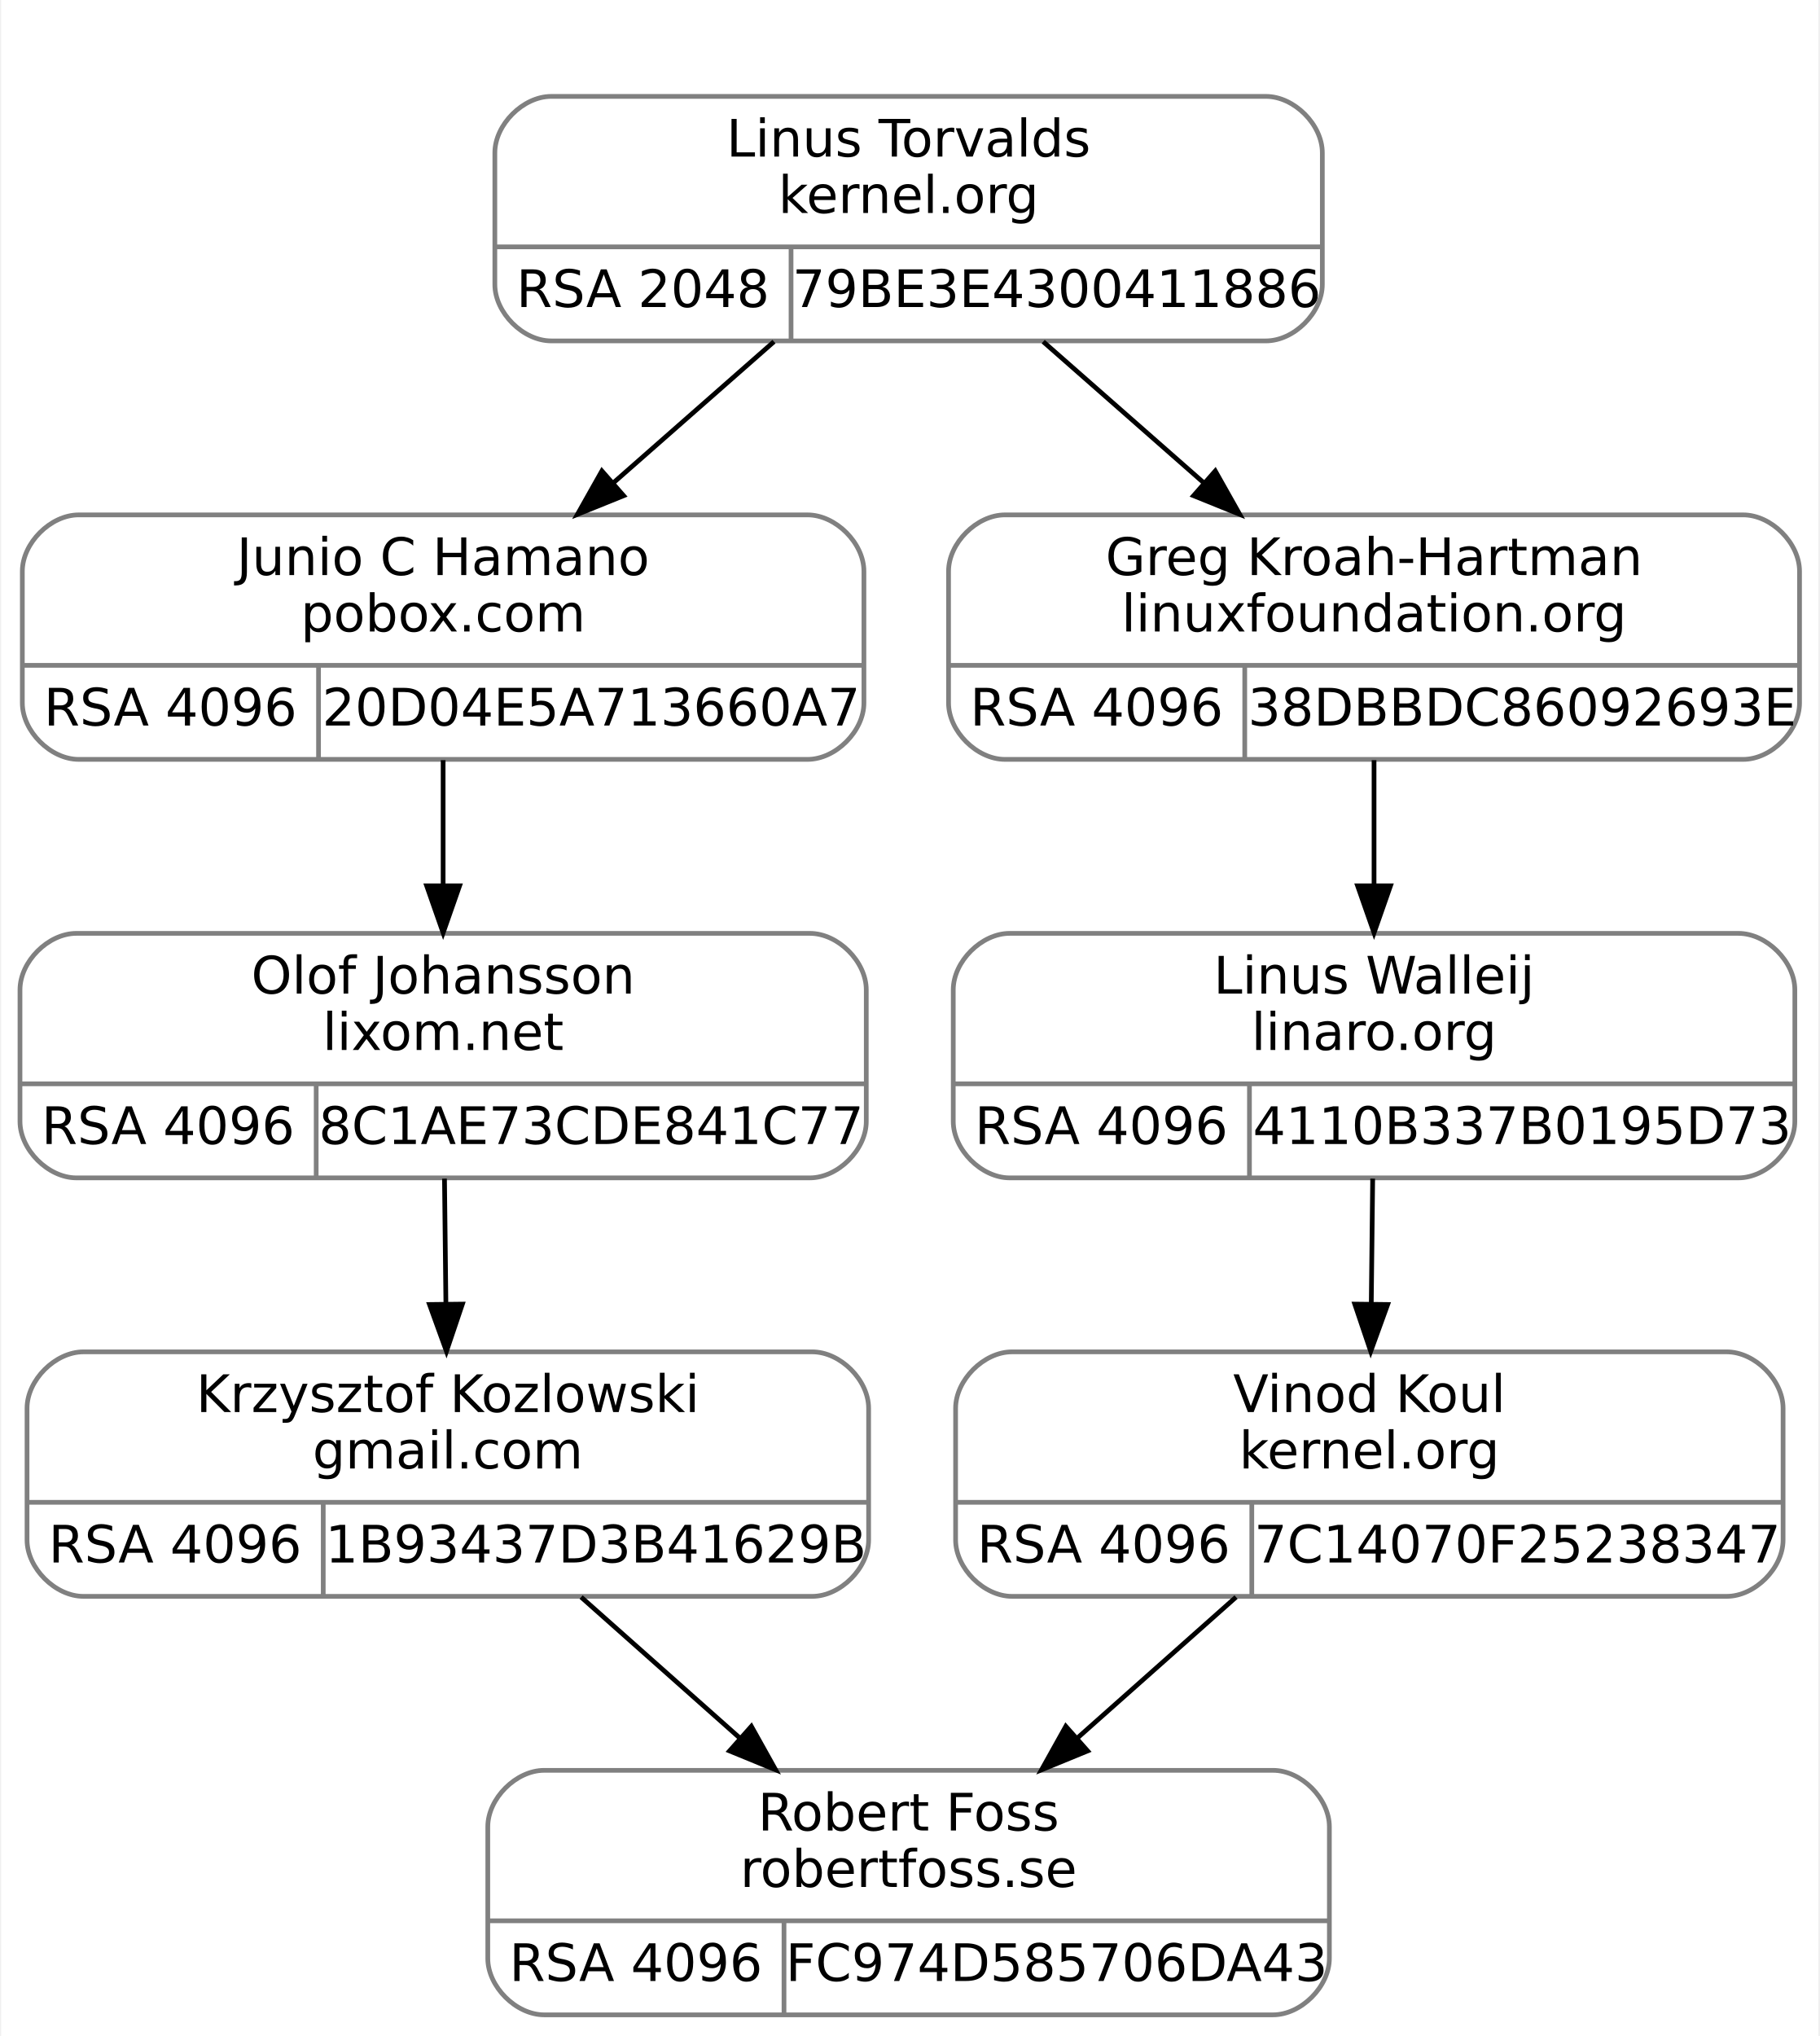
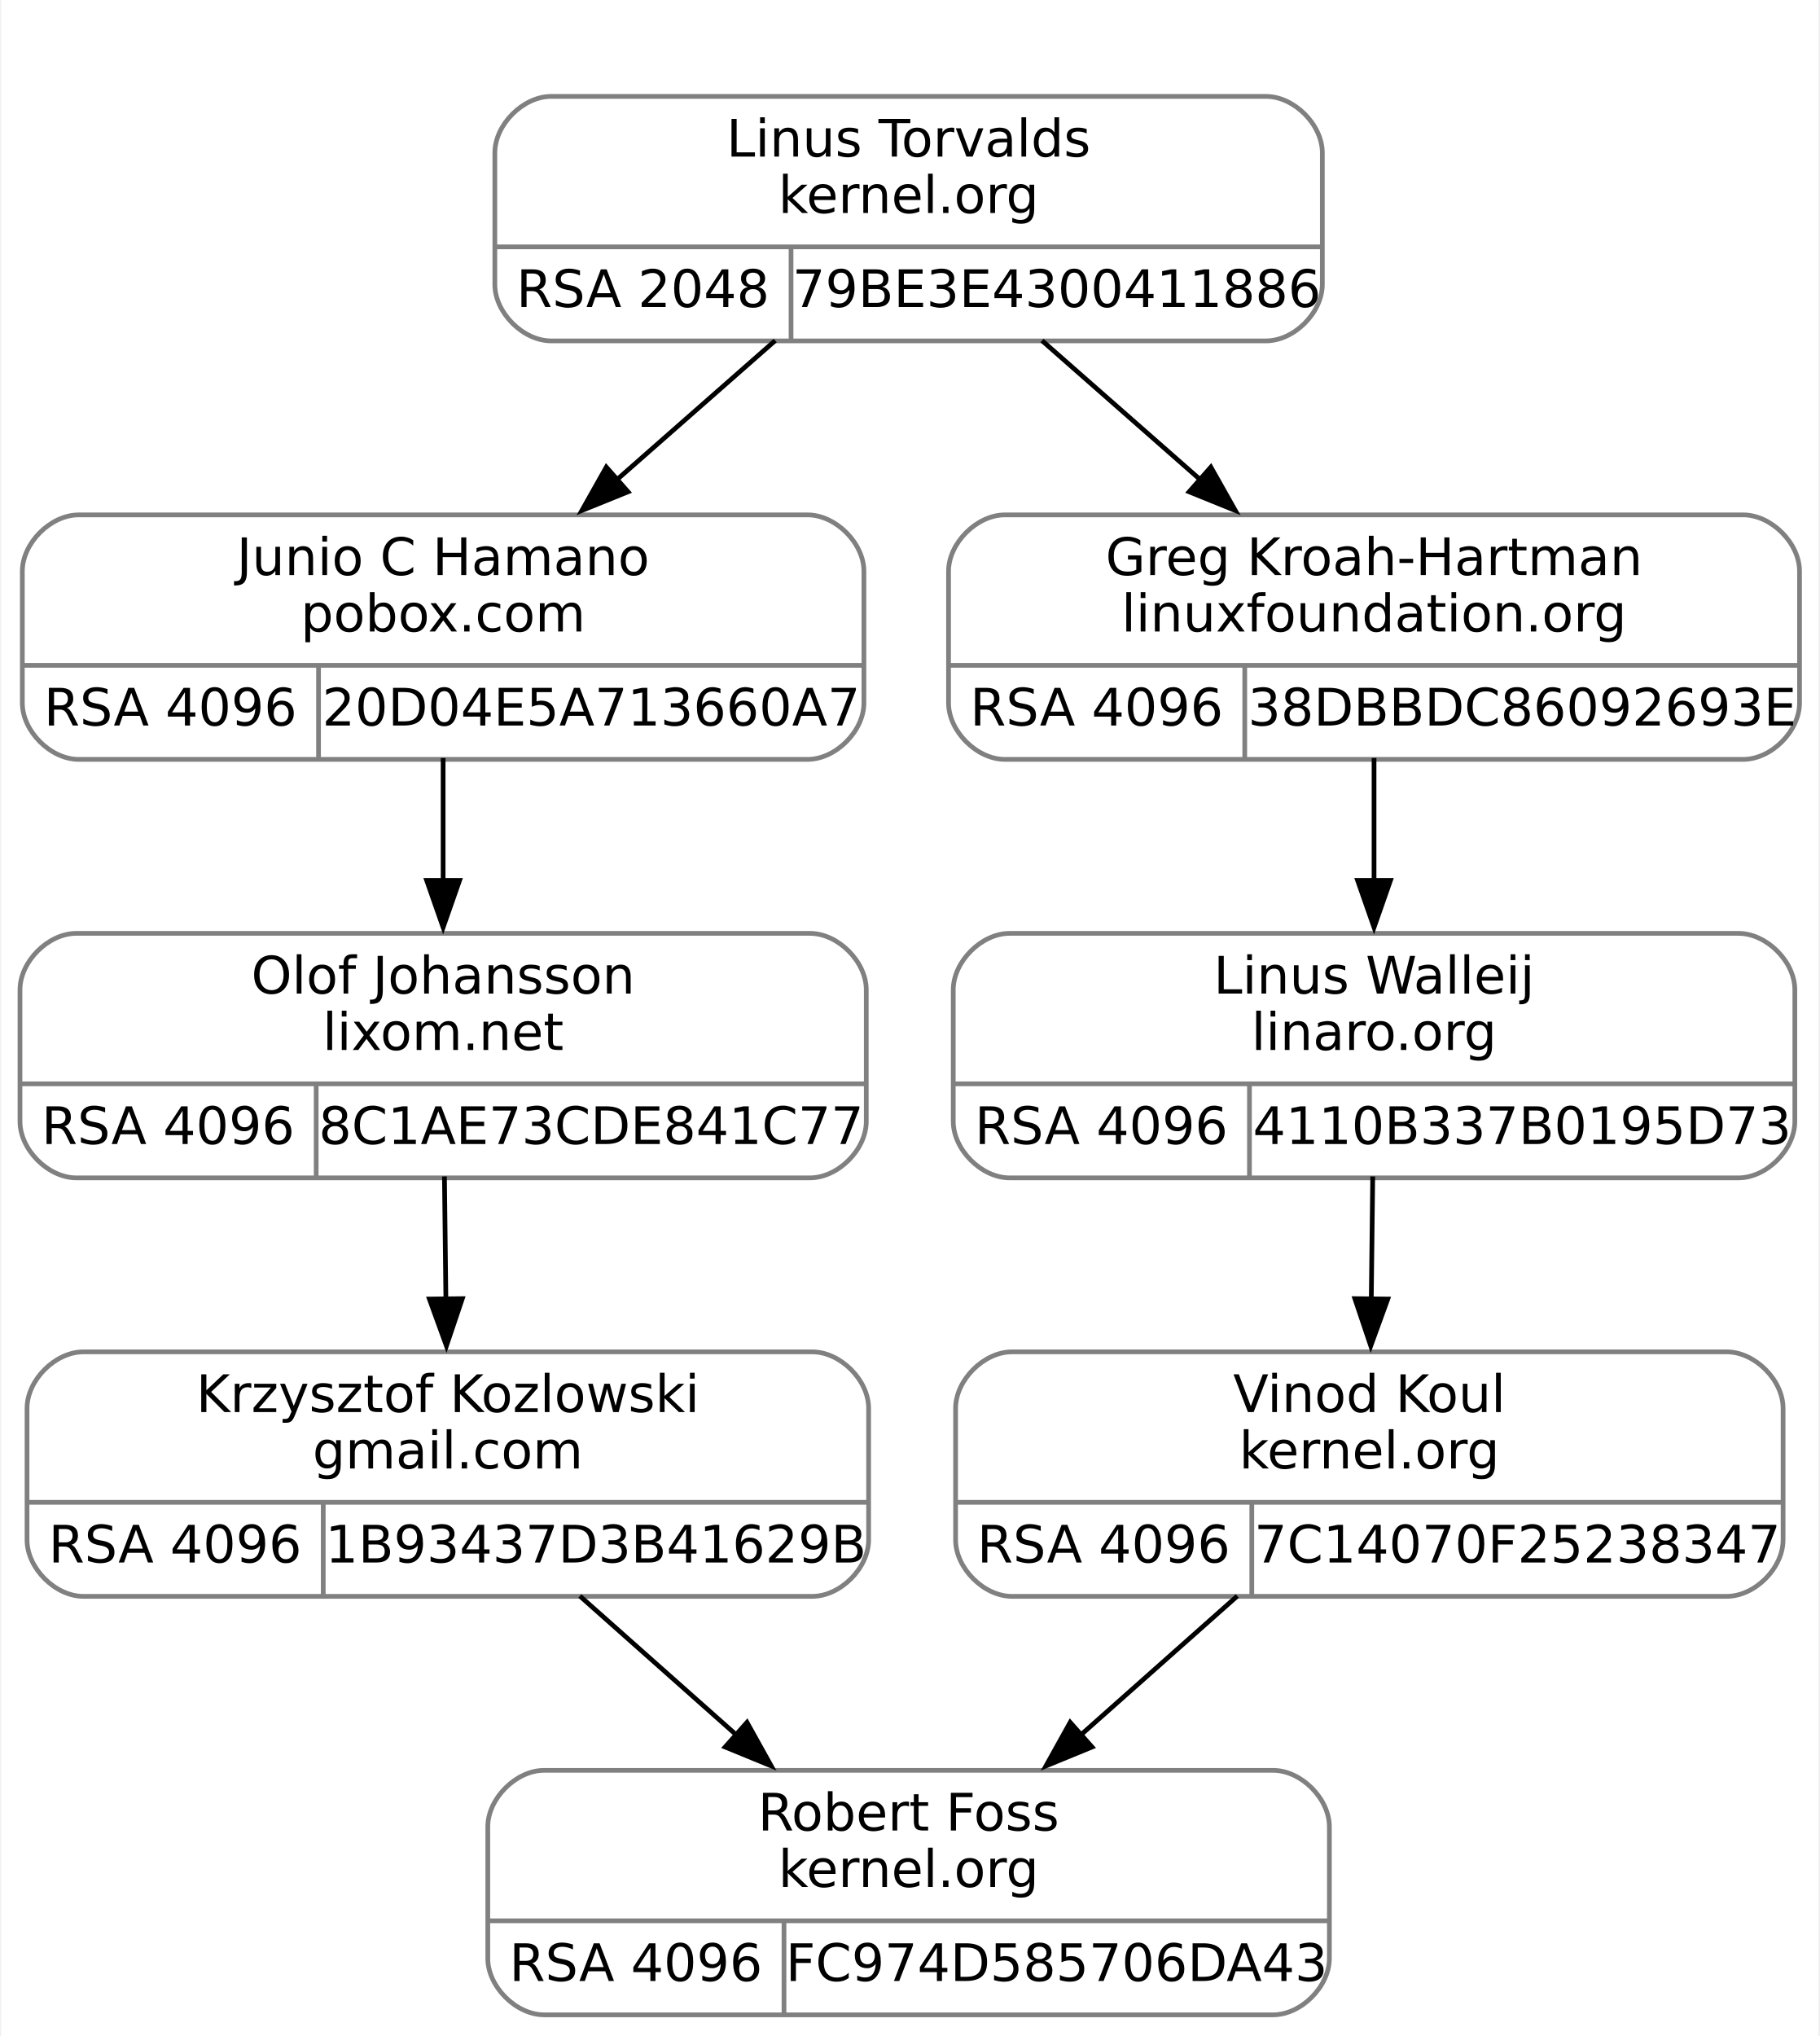
<svg xmlns="http://www.w3.org/2000/svg" width="387pt" height="433pt" viewBox="0.00 0.00 386.50 433.00">
  <g id="graph0" class="graph" transform="scale(1 1) rotate(0) translate(4 429)">
-     <polygon fill="white" stroke="transparent" points="-4,4 -4,-429 382.5,-429 382.5,4 -4,4" />
+     <polygon fill="white" stroke="none" points="-4,4 -4,-429 382.5,-429 382.5,4 -4,4" />
    <g id="clust1" class="cluster">
      <polygon fill="none" stroke="white" points="93,-348 93,-417 285,-417 285,-348 93,-348" />
    </g>
    <g id="node1" class="node">
      <path fill="none" stroke="gray" d="M12.5,-267.5C12.5,-267.5 167.5,-267.5 167.5,-267.5 173.5,-267.5 179.5,-273.5 179.5,-279.5 179.5,-279.5 179.5,-307.5 179.5,-307.5 179.5,-313.5 173.5,-319.5 167.5,-319.5 167.5,-319.5 12.5,-319.5 12.5,-319.5 6.5,-319.5 0.5,-313.5 0.5,-307.5 0.5,-307.5 0.5,-279.5 0.5,-279.5 0.5,-273.5 6.5,-267.5 12.5,-267.5" />
      <text text-anchor="middle" x="90" y="-306.7" font-family="droid sans,dejavu sans,helvetica" font-size="11.00">Junio C Hamano</text>
      <text text-anchor="middle" x="90" y="-294.7" font-family="droid sans,dejavu sans,helvetica" font-size="11.00">pobox.com</text>
-       <polyline fill="none" stroke="gray" points="0.5,-287.5 179.5,-287.5 " />
+       <polyline fill="none" stroke="gray" points="0.5,-287.5 179.5,-287.5" />
      <text text-anchor="middle" x="32" y="-274.7" font-family="droid sans,dejavu sans,helvetica" font-size="11.00">RSA 4096</text>
-       <polyline fill="none" stroke="gray" points="63.5,-267.5 63.5,-287.5 " />
+       <polyline fill="none" stroke="gray" points="63.5,-267.5 63.5,-287.5" />
      <text text-anchor="middle" x="121.5" y="-274.7" font-family="droid sans,dejavu sans,helvetica" font-size="11.00">20D04E5A713660A7</text>
    </g>
    <g id="node3" class="node">
      <path fill="none" stroke="gray" d="M12,-178.5C12,-178.5 168,-178.5 168,-178.5 174,-178.5 180,-184.5 180,-190.5 180,-190.5 180,-218.5 180,-218.5 180,-224.5 174,-230.5 168,-230.5 168,-230.5 12,-230.5 12,-230.5 6,-230.5 0,-224.5 0,-218.5 0,-218.5 0,-190.5 0,-190.5 0,-184.5 6,-178.5 12,-178.5" />
      <text text-anchor="middle" x="90" y="-217.7" font-family="droid sans,dejavu sans,helvetica" font-size="11.00">Olof Johansson</text>
      <text text-anchor="middle" x="90" y="-205.7" font-family="droid sans,dejavu sans,helvetica" font-size="11.00">lixom.net</text>
-       <polyline fill="none" stroke="gray" points="0,-198.5 180,-198.5 " />
+       <polyline fill="none" stroke="gray" points="0,-198.5 180,-198.5" />
      <text text-anchor="middle" x="31.5" y="-185.7" font-family="droid sans,dejavu sans,helvetica" font-size="11.00">RSA 4096</text>
-       <polyline fill="none" stroke="gray" points="63,-178.5 63,-198.5 " />
+       <polyline fill="none" stroke="gray" points="63,-178.5 63,-198.5" />
      <text text-anchor="middle" x="121.5" y="-185.7" font-family="droid sans,dejavu sans,helvetica" font-size="11.00">8C1AE73CDE841C77</text>
    </g>
    <g id="edge2" class="edge">
-       <path fill="none" stroke="black" d="M90,-267.34C90,-259.04 90,-249.65 90,-240.75" />
-       <polygon fill="black" stroke="black" points="93.5,-240.61 90,-230.61 86.5,-240.61 93.5,-240.61" />
+       <path fill="none" stroke="black" d="M90,-267.8C90,-259.63 90,-250.36 90,-241.51" />
+       <polygon fill="black" stroke="black" points="93.5,-241.77 90,-231.77 86.5,-241.77 93.5,-241.77" />
    </g>
    <g id="node2" class="node">
      <path fill="none" stroke="gray" d="M113,-356.5C113,-356.5 265,-356.5 265,-356.5 271,-356.5 277,-362.5 277,-368.5 277,-368.5 277,-396.5 277,-396.5 277,-402.5 271,-408.5 265,-408.5 265,-408.5 113,-408.5 113,-408.5 107,-408.5 101,-402.5 101,-396.5 101,-396.5 101,-368.5 101,-368.5 101,-362.5 107,-356.5 113,-356.5" />
      <text text-anchor="middle" x="189" y="-395.7" font-family="droid sans,dejavu sans,helvetica" font-size="11.00">Linus Torvalds</text>
      <text text-anchor="middle" x="189" y="-383.7" font-family="droid sans,dejavu sans,helvetica" font-size="11.00">kernel.org</text>
-       <polyline fill="none" stroke="gray" points="101,-376.5 277,-376.5 " />
+       <polyline fill="none" stroke="gray" points="101,-376.5 277,-376.5" />
      <text text-anchor="middle" x="132.5" y="-363.7" font-family="droid sans,dejavu sans,helvetica" font-size="11.00">RSA 2048</text>
-       <polyline fill="none" stroke="gray" points="164,-356.5 164,-376.5 " />
+       <polyline fill="none" stroke="gray" points="164,-356.5 164,-376.5" />
      <text text-anchor="middle" x="220.5" y="-363.7" font-family="droid sans,dejavu sans,helvetica" font-size="11.00">79BE3E4300411886</text>
    </g>
    <g id="edge1" class="edge">
-       <path fill="none" stroke="black" d="M160.37,-356.34C149.69,-346.96 137.44,-336.19 126.18,-326.29" />
-       <polygon fill="black" stroke="black" points="128.39,-323.58 118.57,-319.61 123.77,-328.84 128.39,-323.58" />
+       <path fill="none" stroke="black" d="M160.63,-356.57C150.07,-347.29 137.92,-336.61 126.72,-326.77" />
+       <polygon fill="black" stroke="black" points="129.33,-324.41 119.51,-320.43 124.71,-329.66 129.33,-324.41" />
    </g>
    <g id="node6" class="node">
      <path fill="none" stroke="gray" d="M209.5,-267.5C209.5,-267.5 366.5,-267.5 366.5,-267.5 372.5,-267.5 378.5,-273.5 378.5,-279.5 378.5,-279.5 378.5,-307.5 378.5,-307.5 378.5,-313.5 372.5,-319.5 366.5,-319.5 366.5,-319.5 209.5,-319.5 209.5,-319.5 203.5,-319.5 197.5,-313.5 197.5,-307.5 197.5,-307.5 197.5,-279.5 197.5,-279.5 197.5,-273.5 203.5,-267.5 209.5,-267.5" />
      <text text-anchor="middle" x="288" y="-306.7" font-family="droid sans,dejavu sans,helvetica" font-size="11.00">Greg Kroah-Hartman</text>
      <text text-anchor="middle" x="288" y="-294.7" font-family="droid sans,dejavu sans,helvetica" font-size="11.00">linuxfoundation.org</text>
-       <polyline fill="none" stroke="gray" points="197.5,-287.5 378.5,-287.5 " />
+       <polyline fill="none" stroke="gray" points="197.5,-287.5 378.5,-287.5" />
      <text text-anchor="middle" x="229" y="-274.7" font-family="droid sans,dejavu sans,helvetica" font-size="11.00">RSA 4096</text>
-       <polyline fill="none" stroke="gray" points="260.5,-267.5 260.5,-287.5 " />
+       <polyline fill="none" stroke="gray" points="260.5,-267.5 260.5,-287.5" />
      <text text-anchor="middle" x="319.5" y="-274.7" font-family="droid sans,dejavu sans,helvetica" font-size="11.00">38DBBDC86092693E</text>
    </g>
    <g id="edge5" class="edge">
-       <path fill="none" stroke="black" d="M217.63,-356.34C228.31,-346.96 240.56,-336.19 251.82,-326.29" />
-       <polygon fill="black" stroke="black" points="254.23,-328.84 259.43,-319.61 249.61,-323.58 254.23,-328.84" />
+       <path fill="none" stroke="black" d="M217.37,-356.57C227.93,-347.29 240.08,-336.61 251.28,-326.77" />
+       <polygon fill="black" stroke="black" points="253.29,-329.66 258.49,-320.43 248.67,-324.41 253.29,-329.66" />
    </g>
    <g id="node4" class="node">
      <path fill="none" stroke="gray" d="M13.5,-89.5C13.5,-89.5 168.5,-89.5 168.5,-89.5 174.5,-89.5 180.5,-95.5 180.5,-101.5 180.5,-101.5 180.5,-129.5 180.5,-129.5 180.5,-135.5 174.5,-141.5 168.5,-141.5 168.5,-141.5 13.5,-141.5 13.5,-141.5 7.5,-141.5 1.5,-135.5 1.5,-129.5 1.5,-129.5 1.5,-101.5 1.5,-101.5 1.5,-95.5 7.5,-89.5 13.5,-89.5" />
      <text text-anchor="middle" x="91" y="-128.7" font-family="droid sans,dejavu sans,helvetica" font-size="11.00">Krzysztof Kozlowski</text>
      <text text-anchor="middle" x="91" y="-116.7" font-family="droid sans,dejavu sans,helvetica" font-size="11.00">gmail.com</text>
-       <polyline fill="none" stroke="gray" points="1.5,-109.5 180.5,-109.5 " />
+       <polyline fill="none" stroke="gray" points="1.5,-109.5 180.5,-109.5" />
      <text text-anchor="middle" x="33" y="-96.7" font-family="droid sans,dejavu sans,helvetica" font-size="11.00">RSA 4096</text>
-       <polyline fill="none" stroke="gray" points="64.5,-89.5 64.5,-109.5 " />
+       <polyline fill="none" stroke="gray" points="64.5,-89.5 64.5,-109.5" />
      <text text-anchor="middle" x="122.5" y="-96.7" font-family="droid sans,dejavu sans,helvetica" font-size="11.00">1B93437D3B41629B</text>
    </g>
    <g id="edge3" class="edge">
-       <path fill="none" stroke="black" d="M90.29,-178.34C90.38,-170.04 90.49,-160.65 90.59,-151.75" />
-       <polygon fill="black" stroke="black" points="94.1,-151.65 90.71,-141.61 87.1,-151.57 94.1,-151.65" />
+       <path fill="none" stroke="black" d="M90.28,-178.8C90.38,-170.63 90.48,-161.36 90.59,-152.51" />
+       <polygon fill="black" stroke="black" points="94.08,-152.81 90.7,-142.77 87.08,-152.73 94.08,-152.81" />
    </g>
    <g id="node5" class="node">
      <path fill="none" stroke="gray" d="M111.5,-0.5C111.5,-0.5 266.5,-0.5 266.5,-0.5 272.5,-0.5 278.5,-6.5 278.5,-12.5 278.5,-12.5 278.5,-40.5 278.5,-40.5 278.5,-46.5 272.5,-52.5 266.5,-52.5 266.5,-52.5 111.5,-52.5 111.5,-52.5 105.5,-52.5 99.5,-46.5 99.5,-40.5 99.5,-40.5 99.5,-12.5 99.5,-12.5 99.5,-6.5 105.5,-0.5 111.5,-0.5" />
      <text text-anchor="middle" x="189" y="-39.7" font-family="droid sans,dejavu sans,helvetica" font-size="11.00">Robert Foss</text>
-       <text text-anchor="middle" x="189" y="-27.7" font-family="droid sans,dejavu sans,helvetica" font-size="11.00">robertfoss.se</text>
-       <polyline fill="none" stroke="gray" points="99.5,-20.5 278.5,-20.5 " />
+       <text text-anchor="middle" x="189" y="-27.7" font-family="droid sans,dejavu sans,helvetica" font-size="11.00">kernel.org</text>
+       <polyline fill="none" stroke="gray" points="99.5,-20.5 278.5,-20.5" />
      <text text-anchor="middle" x="131" y="-7.7" font-family="droid sans,dejavu sans,helvetica" font-size="11.00">RSA 4096</text>
-       <polyline fill="none" stroke="gray" points="162.5,-0.5 162.5,-20.5 " />
+       <polyline fill="none" stroke="gray" points="162.5,-0.5 162.5,-20.5" />
      <text text-anchor="middle" x="220.5" y="-7.7" font-family="droid sans,dejavu sans,helvetica" font-size="11.00">FC974D585706DA43</text>
    </g>
    <g id="edge4" class="edge">
-       <path fill="none" stroke="black" d="M119.35,-89.34C129.91,-79.96 142.04,-69.19 153.19,-59.29" />
-       <polygon fill="black" stroke="black" points="155.56,-61.86 160.72,-52.61 150.92,-56.63 155.56,-61.86" />
+       <path fill="none" stroke="black" d="M119.08,-89.57C129.44,-80.38 141.32,-69.82 152.33,-60.06" />
+       <polygon fill="black" stroke="black" points="154.63,-62.7 159.78,-53.44 149.98,-57.46 154.63,-62.7" />
    </g>
    <g id="node7" class="node">
      <path fill="none" stroke="gray" d="M210.5,-178.5C210.5,-178.5 365.5,-178.5 365.5,-178.5 371.5,-178.5 377.5,-184.5 377.5,-190.5 377.5,-190.5 377.5,-218.5 377.5,-218.5 377.5,-224.5 371.5,-230.5 365.5,-230.5 365.5,-230.5 210.5,-230.5 210.5,-230.5 204.5,-230.5 198.5,-224.5 198.5,-218.5 198.5,-218.5 198.5,-190.5 198.5,-190.5 198.5,-184.5 204.5,-178.5 210.5,-178.5" />
      <text text-anchor="middle" x="288" y="-217.7" font-family="droid sans,dejavu sans,helvetica" font-size="11.00">Linus Walleij</text>
      <text text-anchor="middle" x="288" y="-205.7" font-family="droid sans,dejavu sans,helvetica" font-size="11.00">linaro.org</text>
-       <polyline fill="none" stroke="gray" points="198.5,-198.5 377.5,-198.5 " />
+       <polyline fill="none" stroke="gray" points="198.5,-198.5 377.5,-198.5" />
      <text text-anchor="middle" x="230" y="-185.7" font-family="droid sans,dejavu sans,helvetica" font-size="11.00">RSA 4096</text>
-       <polyline fill="none" stroke="gray" points="261.5,-178.5 261.5,-198.5 " />
+       <polyline fill="none" stroke="gray" points="261.5,-178.5 261.5,-198.5" />
      <text text-anchor="middle" x="319.5" y="-185.7" font-family="droid sans,dejavu sans,helvetica" font-size="11.00">4110B337B0195D73</text>
    </g>
    <g id="edge6" class="edge">
-       <path fill="none" stroke="black" d="M288,-267.34C288,-259.04 288,-249.65 288,-240.75" />
-       <polygon fill="black" stroke="black" points="291.5,-240.61 288,-230.61 284.5,-240.61 291.5,-240.61" />
+       <path fill="none" stroke="black" d="M288,-267.8C288,-259.63 288,-250.36 288,-241.51" />
+       <polygon fill="black" stroke="black" points="291.5,-241.77 288,-231.77 284.5,-241.77 291.5,-241.77" />
    </g>
    <g id="node8" class="node">
      <path fill="none" stroke="gray" d="M211,-89.5C211,-89.5 363,-89.5 363,-89.5 369,-89.5 375,-95.5 375,-101.5 375,-101.5 375,-129.5 375,-129.5 375,-135.5 369,-141.5 363,-141.5 363,-141.5 211,-141.5 211,-141.5 205,-141.5 199,-135.5 199,-129.5 199,-129.5 199,-101.5 199,-101.5 199,-95.5 205,-89.5 211,-89.5" />
      <text text-anchor="middle" x="287" y="-128.7" font-family="droid sans,dejavu sans,helvetica" font-size="11.00">Vinod Koul</text>
      <text text-anchor="middle" x="287" y="-116.7" font-family="droid sans,dejavu sans,helvetica" font-size="11.00">kernel.org</text>
-       <polyline fill="none" stroke="gray" points="199,-109.5 375,-109.5 " />
+       <polyline fill="none" stroke="gray" points="199,-109.5 375,-109.5" />
      <text text-anchor="middle" x="230.5" y="-96.7" font-family="droid sans,dejavu sans,helvetica" font-size="11.00">RSA 4096</text>
-       <polyline fill="none" stroke="gray" points="262,-89.5 262,-109.5 " />
+       <polyline fill="none" stroke="gray" points="262,-89.5 262,-109.5" />
      <text text-anchor="middle" x="318.5" y="-96.7" font-family="droid sans,dejavu sans,helvetica" font-size="11.00">7C14070F25238347</text>
    </g>
    <g id="edge7" class="edge">
-       <path fill="none" stroke="black" d="M287.71,-178.34C287.62,-170.04 287.51,-160.65 287.41,-151.75" />
-       <polygon fill="black" stroke="black" points="290.9,-151.57 287.29,-141.61 283.9,-151.65 290.9,-151.57" />
+       <path fill="none" stroke="black" d="M287.72,-178.8C287.62,-170.63 287.52,-161.36 287.41,-152.51" />
+       <polygon fill="black" stroke="black" points="290.92,-152.73 287.3,-142.77 283.92,-152.81 290.92,-152.73" />
    </g>
    <g id="edge8" class="edge">
-       <path fill="none" stroke="black" d="M258.65,-89.34C248.09,-79.96 235.96,-69.19 224.81,-59.29" />
-       <polygon fill="black" stroke="black" points="227.08,-56.63 217.28,-52.61 222.44,-61.86 227.08,-56.63" />
+       <path fill="none" stroke="black" d="M258.92,-89.57C248.56,-80.38 236.68,-69.82 225.67,-60.06" />
+       <polygon fill="black" stroke="black" points="228.02,-57.46 218.22,-53.44 223.37,-62.7 228.02,-57.46" />
    </g>
  </g>
</svg>
